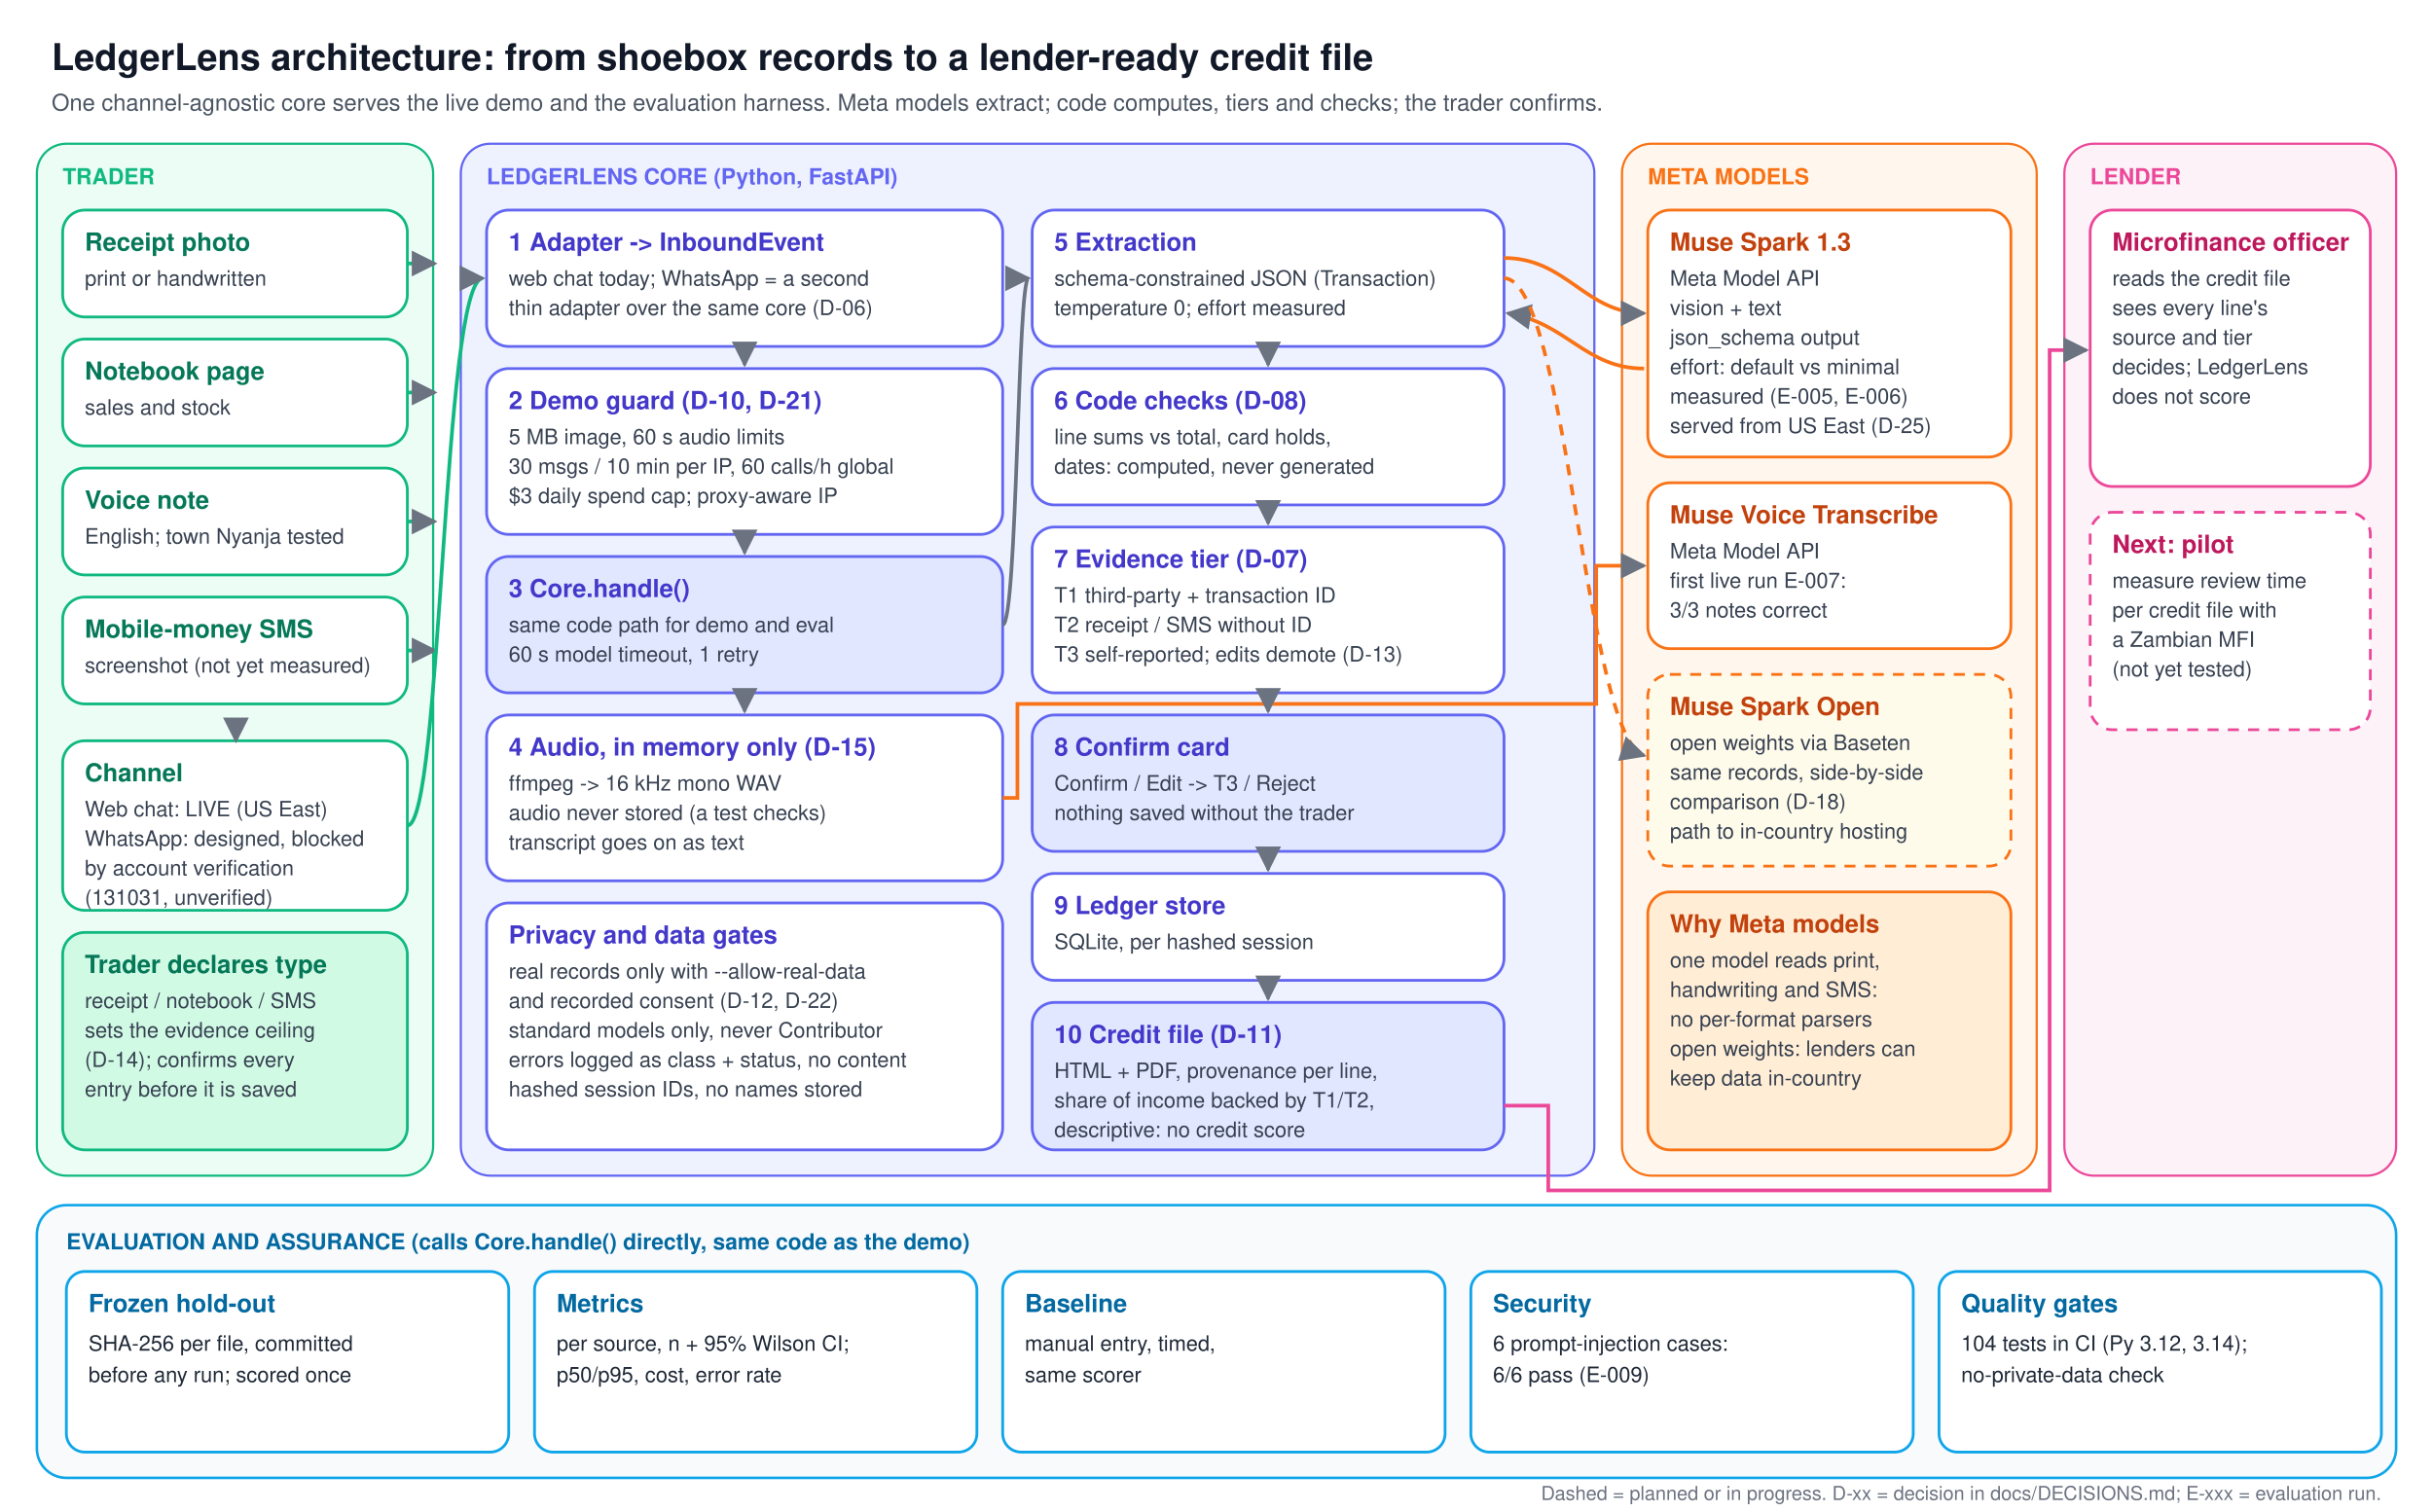
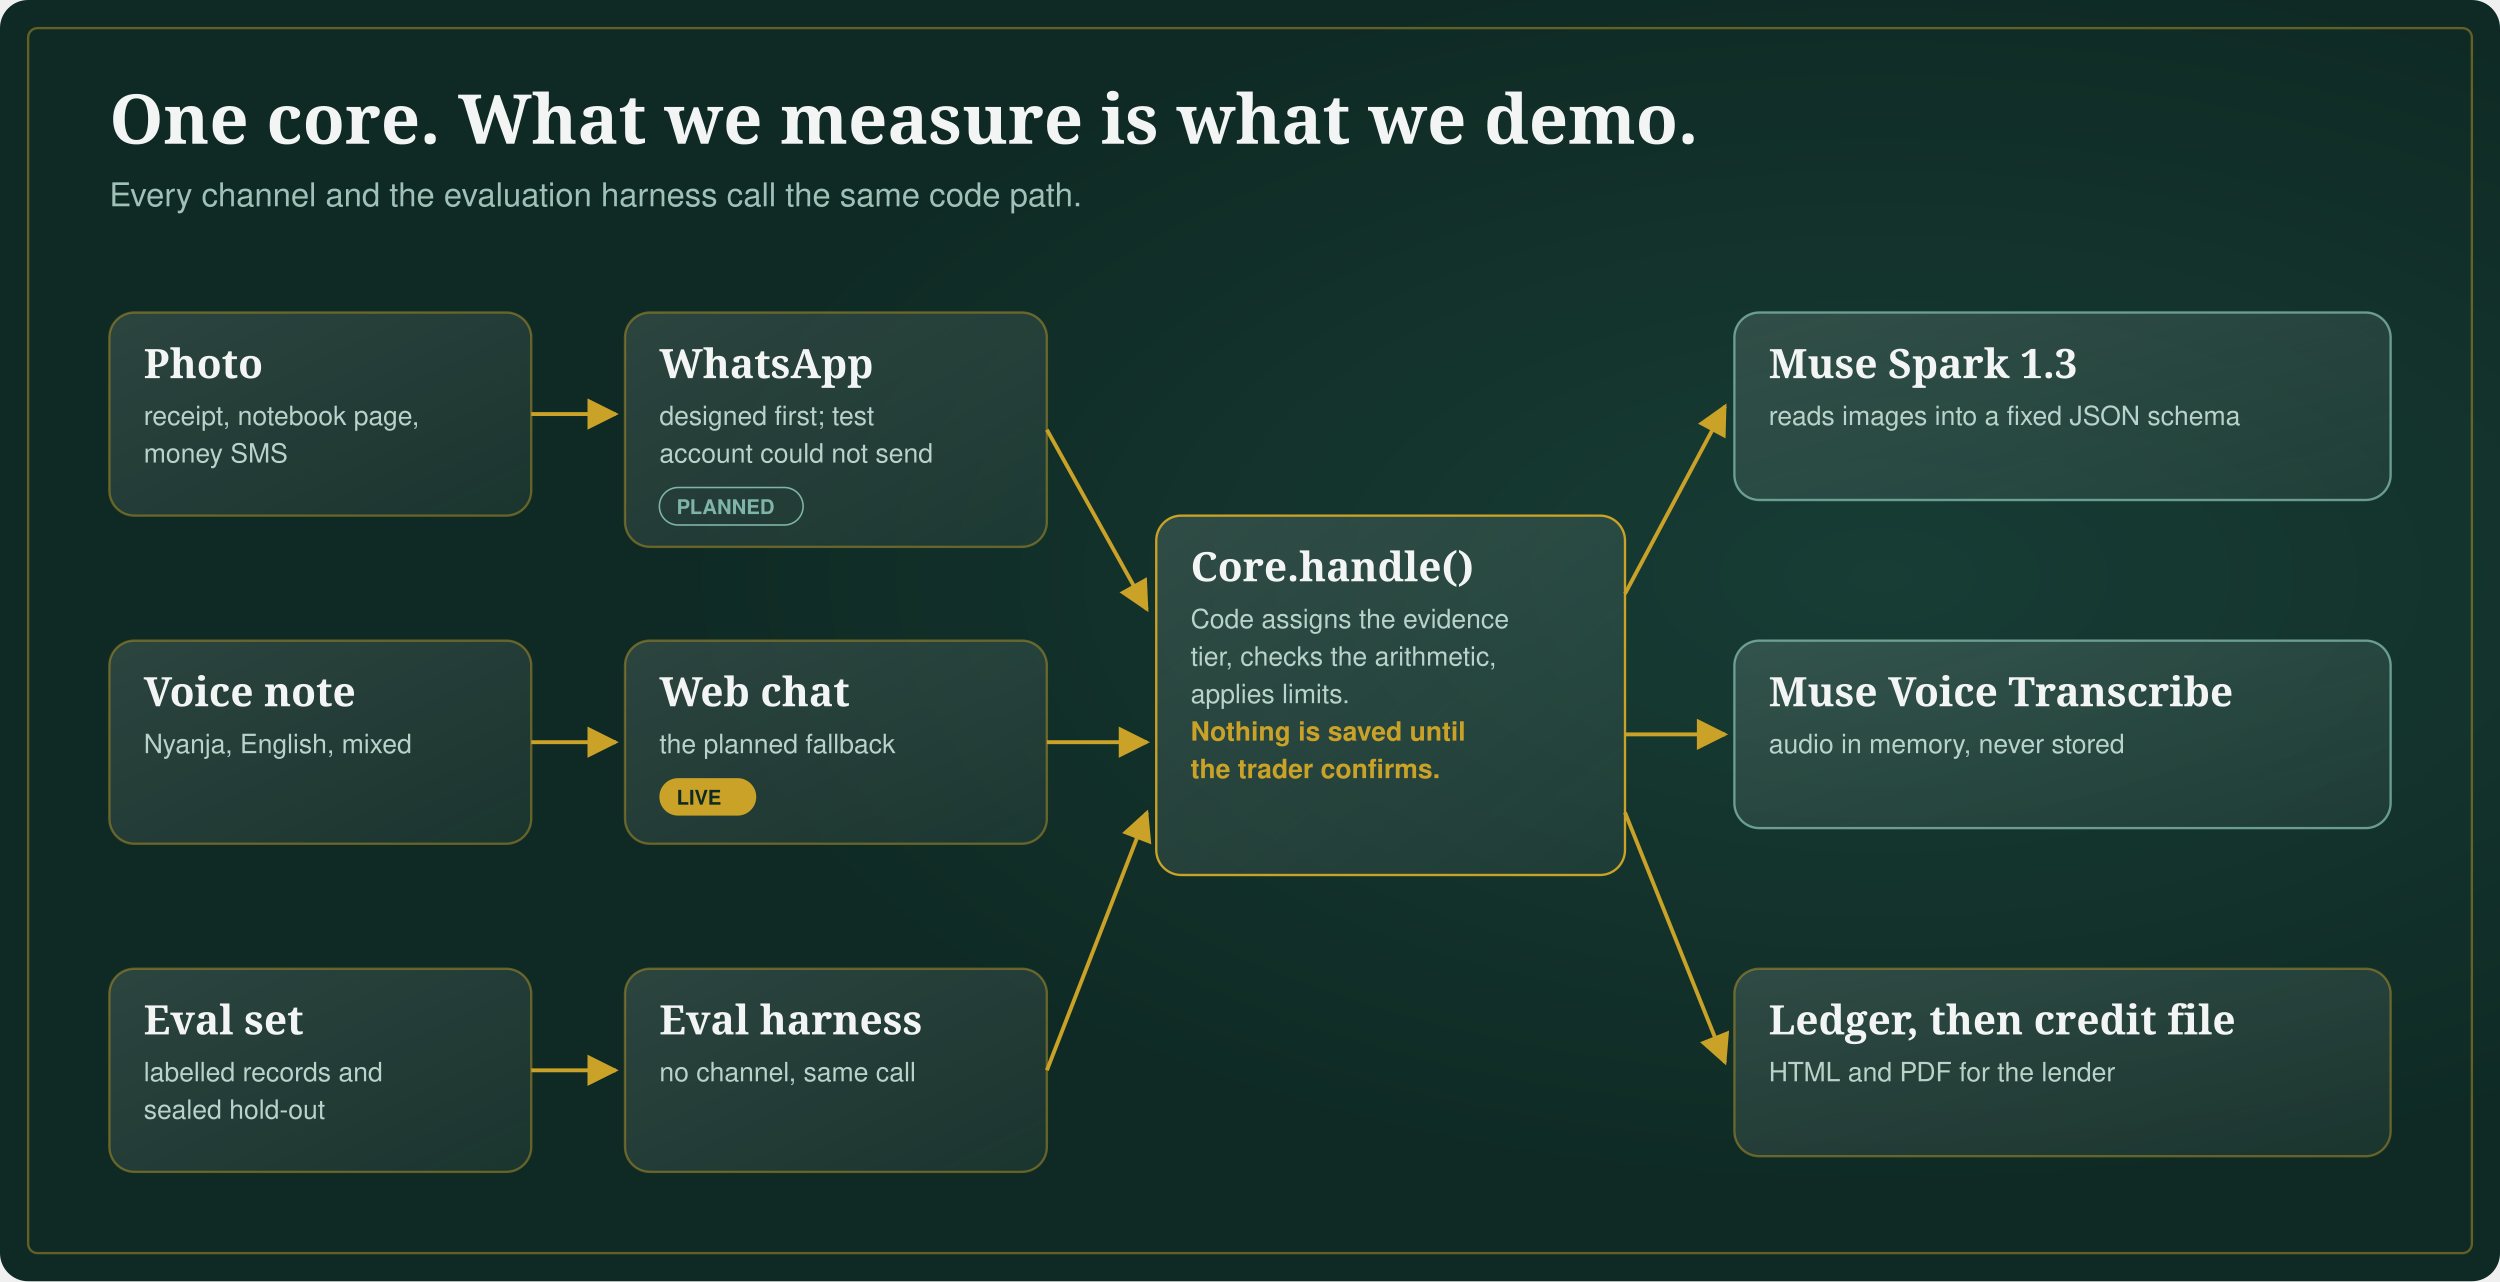
- <svg xmlns="http://www.w3.org/2000/svg" viewBox="0 0 1320 820" width="1320" height="820" font-family="Segoe UI, Helvetica, Arial, sans-serif">
+ <svg xmlns="http://www.w3.org/2000/svg" viewBox="0 0 1600 820" width="1600" height="820" role="img" aria-label="LedgerLens architecture">
  <defs>
-     <marker id="a" viewBox="0 0 10 10" refX="9" refY="5" markerWidth="7" markerHeight="7" orient="auto-start-reverse">
-       <path d="M0,0 L10,5 L0,10 z" fill="#6b7280" />
+     <radialGradient id="bg" cx="75%" cy="45%" r="80%">
+       <stop offset="0" stop-color="#173D35" />
+       <stop offset=".6" stop-color="#0F2A24" />
+     </radialGradient>
+     <linearGradient id="gl" x1="0" y1="0" x2="1" y2="1">
+       <stop offset="0" stop-color="#F2F5F3" stop-opacity=".13" />
+       <stop offset="1" stop-color="#F2F5F3" stop-opacity=".05" />
+     </linearGradient>
+     <marker id="ar" viewBox="0 0 10 10" refX="9" refY="5" markerWidth="8" markerHeight="8" orient="auto">
+       <path d="M0 0L10 5L0 10z" fill="#C9A227" />
    </marker>
  </defs>
-   <rect x="0" y="0" width="1320" height="820" rx="0" fill="#ffffff" stroke="#ffffff" stroke-width="1.5" />
-   <text x="28" y="38" font-size="20" font-weight="700" fill="#111827" text-anchor="start">LedgerLens architecture: from shoebox records to a lender-ready credit file</text>
-   <text x="28" y="60" font-size="12.5" font-weight="400" fill="#4b5563" text-anchor="start">One channel-agnostic core serves the live demo and the evaluation harness. Meta models extract; code computes, tiers and checks; the trader confirms.</text>
-   <rect x="20" y="78" width="215" height="560" rx="16" fill="#ecfdf5" stroke="#10b981" stroke-width="1.2" />
-   <text x="34" y="100" font-size="12" font-weight="800" fill="#10b981" text-anchor="start">TRADER</text>
-   <rect x="250" y="78" width="615" height="560" rx="16" fill="#eef2ff" stroke="#6366f1" stroke-width="1.2" />
-   <text x="264" y="100" font-size="12" font-weight="800" fill="#6366f1" text-anchor="start">LEDGERLENS CORE (Python, FastAPI)</text>
-   <rect x="880" y="78" width="225" height="560" rx="16" fill="#fff7ed" stroke="#f97316" stroke-width="1.2" />
-   <text x="894" y="100" font-size="12" font-weight="800" fill="#f97316" text-anchor="start">META MODELS</text>
-   <rect x="1120" y="78" width="180" height="560" rx="16" fill="#fdf2f8" stroke="#ec4899" stroke-width="1.2" />
-   <text x="1134" y="100" font-size="12" font-weight="800" fill="#ec4899" text-anchor="start">LENDER</text>
-   <rect x="34" y="114" width="187" height="58" rx="12" fill="#ffffff" stroke="#10b981" stroke-width="1.5" />
-   <text x="46" y="136" font-size="13.5" font-weight="700" fill="#047857" text-anchor="start">Receipt photo</text>
-   <text x="46" y="155" font-size="11.5" font-weight="400" fill="#374151" text-anchor="start">print or handwritten</text>
-   <rect x="34" y="184" width="187" height="58" rx="12" fill="#ffffff" stroke="#10b981" stroke-width="1.5" />
-   <text x="46" y="206" font-size="13.5" font-weight="700" fill="#047857" text-anchor="start">Notebook page</text>
-   <text x="46" y="225" font-size="11.5" font-weight="400" fill="#374151" text-anchor="start">sales and stock</text>
-   <rect x="34" y="254" width="187" height="58" rx="12" fill="#ffffff" stroke="#10b981" stroke-width="1.5" />
-   <text x="46" y="276" font-size="13.5" font-weight="700" fill="#047857" text-anchor="start">Voice note</text>
-   <text x="46" y="295" font-size="11.5" font-weight="400" fill="#374151" text-anchor="start">English; town Nyanja tested</text>
-   <rect x="34" y="324" width="187" height="58" rx="12" fill="#ffffff" stroke="#10b981" stroke-width="1.5" />
-   <text x="46" y="346" font-size="13.5" font-weight="700" fill="#047857" text-anchor="start">Mobile-money SMS</text>
-   <text x="46" y="365" font-size="11.5" font-weight="400" fill="#374151" text-anchor="start">screenshot (not yet measured)</text>
-   <rect x="34" y="402" width="187" height="92" rx="12" fill="#ffffff" stroke="#10b981" stroke-width="1.5" />
-   <text x="46" y="424" font-size="13.5" font-weight="700" fill="#047857" text-anchor="start">Channel</text>
-   <text x="46" y="443" font-size="11.5" font-weight="400" fill="#374151" text-anchor="start">Web chat: LIVE (US East)</text>
-   <text x="46" y="459" font-size="11.5" font-weight="400" fill="#374151" text-anchor="start">WhatsApp: designed, blocked</text>
-   <text x="46" y="475" font-size="11.5" font-weight="400" fill="#374151" text-anchor="start">by account verification</text>
-   <text x="46" y="491" font-size="11.5" font-weight="400" fill="#374151" text-anchor="start">(131031, unverified)</text>
-   <rect x="34" y="506" width="187" height="118" rx="12" fill="#d1fae5" stroke="#10b981" stroke-width="1.5" />
-   <text x="46" y="528" font-size="13.5" font-weight="700" fill="#047857" text-anchor="start">Trader declares type</text>
-   <text x="46" y="547" font-size="11.5" font-weight="400" fill="#374151" text-anchor="start">receipt / notebook / SMS</text>
-   <text x="46" y="563" font-size="11.5" font-weight="400" fill="#374151" text-anchor="start">sets the evidence ceiling</text>
-   <text x="46" y="579" font-size="11.5" font-weight="400" fill="#374151" text-anchor="start">(D-14); confirms every</text>
-   <text x="46" y="595" font-size="11.5" font-weight="400" fill="#374151" text-anchor="start">entry before it is saved</text>
-   <rect x="264" y="114" width="280" height="74" rx="12" fill="#ffffff" stroke="#6366f1" stroke-width="1.5" />
-   <text x="276" y="136" font-size="13.5" font-weight="700" fill="#4338ca" text-anchor="start">1  Adapter -&gt; InboundEvent</text>
-   <text x="276" y="155" font-size="11.5" font-weight="400" fill="#374151" text-anchor="start">web chat today; WhatsApp = a second</text>
-   <text x="276" y="171" font-size="11.5" font-weight="400" fill="#374151" text-anchor="start">thin adapter over the same core (D-06)</text>
-   <rect x="264" y="200" width="280" height="90" rx="12" fill="#ffffff" stroke="#6366f1" stroke-width="1.5" />
-   <text x="276" y="222" font-size="13.5" font-weight="700" fill="#4338ca" text-anchor="start">2  Demo guard (D-10, D-21)</text>
-   <text x="276" y="241" font-size="11.5" font-weight="400" fill="#374151" text-anchor="start">5 MB image, 60 s audio limits</text>
-   <text x="276" y="257" font-size="11.5" font-weight="400" fill="#374151" text-anchor="start">30 msgs / 10 min per IP, 60 calls/h global</text>
-   <text x="276" y="273" font-size="11.5" font-weight="400" fill="#374151" text-anchor="start">$3 daily spend cap; proxy-aware IP</text>
-   <rect x="264" y="302" width="280" height="74" rx="12" fill="#e0e7ff" stroke="#6366f1" stroke-width="1.5" />
-   <text x="276" y="324" font-size="13.5" font-weight="700" fill="#4338ca" text-anchor="start">3  Core.handle()</text>
-   <text x="276" y="343" font-size="11.5" font-weight="400" fill="#374151" text-anchor="start">same code path for demo and eval</text>
-   <text x="276" y="359" font-size="11.5" font-weight="400" fill="#374151" text-anchor="start">60 s model timeout, 1 retry</text>
-   <rect x="264" y="388" width="280" height="90" rx="12" fill="#ffffff" stroke="#6366f1" stroke-width="1.5" />
-   <text x="276" y="410" font-size="13.5" font-weight="700" fill="#4338ca" text-anchor="start">4  Audio, in memory only (D-15)</text>
-   <text x="276" y="429" font-size="11.5" font-weight="400" fill="#374151" text-anchor="start">ffmpeg -&gt; 16 kHz mono WAV</text>
-   <text x="276" y="445" font-size="11.5" font-weight="400" fill="#374151" text-anchor="start">audio never stored (a test checks)</text>
-   <text x="276" y="461" font-size="11.5" font-weight="400" fill="#374151" text-anchor="start">transcript goes on as text</text>
-   <rect x="264" y="490" width="280" height="134" rx="12" fill="#ffffff" stroke="#6366f1" stroke-width="1.5" />
-   <text x="276" y="512" font-size="13.5" font-weight="700" fill="#4338ca" text-anchor="start">Privacy and data gates</text>
-   <text x="276" y="531" font-size="11.5" font-weight="400" fill="#374151" text-anchor="start">real records only with --allow-real-data</text>
-   <text x="276" y="547" font-size="11.5" font-weight="400" fill="#374151" text-anchor="start">and recorded consent (D-12, D-22)</text>
-   <text x="276" y="563" font-size="11.5" font-weight="400" fill="#374151" text-anchor="start">standard models only, never Contributor</text>
-   <text x="276" y="579" font-size="11.5" font-weight="400" fill="#374151" text-anchor="start">errors logged as class + status, no content</text>
-   <text x="276" y="595" font-size="11.5" font-weight="400" fill="#374151" text-anchor="start">hashed session IDs, no names stored</text>
-   <rect x="560" y="114" width="256" height="74" rx="12" fill="#ffffff" stroke="#6366f1" stroke-width="1.5" />
-   <text x="572" y="136" font-size="13.5" font-weight="700" fill="#4338ca" text-anchor="start">5  Extraction</text>
-   <text x="572" y="155" font-size="11.5" font-weight="400" fill="#374151" text-anchor="start">schema-constrained JSON (Transaction)</text>
-   <text x="572" y="171" font-size="11.5" font-weight="400" fill="#374151" text-anchor="start">temperature 0; effort measured</text>
-   <rect x="560" y="200" width="256" height="74" rx="12" fill="#ffffff" stroke="#6366f1" stroke-width="1.5" />
-   <text x="572" y="222" font-size="13.5" font-weight="700" fill="#4338ca" text-anchor="start">6  Code checks (D-08)</text>
-   <text x="572" y="241" font-size="11.5" font-weight="400" fill="#374151" text-anchor="start">line sums vs total, card holds,</text>
-   <text x="572" y="257" font-size="11.5" font-weight="400" fill="#374151" text-anchor="start">dates: computed, never generated</text>
-   <rect x="560" y="286" width="256" height="90" rx="12" fill="#ffffff" stroke="#6366f1" stroke-width="1.5" />
-   <text x="572" y="308" font-size="13.5" font-weight="700" fill="#4338ca" text-anchor="start">7  Evidence tier (D-07)</text>
-   <text x="572" y="327" font-size="11.5" font-weight="400" fill="#374151" text-anchor="start">T1 third-party + transaction ID</text>
-   <text x="572" y="343" font-size="11.5" font-weight="400" fill="#374151" text-anchor="start">T2 receipt / SMS without ID</text>
-   <text x="572" y="359" font-size="11.5" font-weight="400" fill="#374151" text-anchor="start">T3 self-reported; edits demote (D-13)</text>
-   <rect x="560" y="388" width="256" height="74" rx="12" fill="#e0e7ff" stroke="#6366f1" stroke-width="1.5" />
-   <text x="572" y="410" font-size="13.5" font-weight="700" fill="#4338ca" text-anchor="start">8  Confirm card</text>
-   <text x="572" y="429" font-size="11.5" font-weight="400" fill="#374151" text-anchor="start">Confirm  /  Edit -&gt; T3  /  Reject</text>
-   <text x="572" y="445" font-size="11.5" font-weight="400" fill="#374151" text-anchor="start">nothing saved without the trader</text>
-   <rect x="560" y="474" width="256" height="58" rx="12" fill="#ffffff" stroke="#6366f1" stroke-width="1.5" />
-   <text x="572" y="496" font-size="13.5" font-weight="700" fill="#4338ca" text-anchor="start">9  Ledger store</text>
-   <text x="572" y="515" font-size="11.5" font-weight="400" fill="#374151" text-anchor="start">SQLite, per hashed session</text>
-   <rect x="560" y="544" width="256" height="80" rx="12" fill="#e0e7ff" stroke="#6366f1" stroke-width="1.5" />
-   <text x="572" y="566" font-size="13.5" font-weight="700" fill="#4338ca" text-anchor="start">10  Credit file (D-11)</text>
-   <text x="572" y="585" font-size="11.5" font-weight="400" fill="#374151" text-anchor="start">HTML + PDF, provenance per line,</text>
-   <text x="572" y="601" font-size="11.5" font-weight="400" fill="#374151" text-anchor="start">share of income backed by T1/T2,</text>
-   <text x="572" y="617" font-size="11.5" font-weight="400" fill="#374151" text-anchor="start">descriptive: no credit score</text>
-   <rect x="894" y="114" width="197" height="134" rx="12" fill="#ffffff" stroke="#f97316" stroke-width="1.5" />
-   <text x="906" y="136" font-size="13.5" font-weight="700" fill="#c2410c" text-anchor="start">Muse Spark 1.3</text>
-   <text x="906" y="155" font-size="11.5" font-weight="400" fill="#374151" text-anchor="start">Meta Model API</text>
-   <text x="906" y="171" font-size="11.5" font-weight="400" fill="#374151" text-anchor="start">vision + text</text>
-   <text x="906" y="187" font-size="11.5" font-weight="400" fill="#374151" text-anchor="start">json_schema output</text>
-   <text x="906" y="203" font-size="11.5" font-weight="400" fill="#374151" text-anchor="start">effort: default vs minimal</text>
-   <text x="906" y="219" font-size="11.5" font-weight="400" fill="#374151" text-anchor="start">measured (E-005, E-006)</text>
-   <text x="906" y="235" font-size="11.5" font-weight="400" fill="#374151" text-anchor="start">served from US East (D-25)</text>
-   <rect x="894" y="262" width="197" height="90" rx="12" fill="#ffffff" stroke="#f97316" stroke-width="1.5" />
-   <text x="906" y="284" font-size="13.5" font-weight="700" fill="#c2410c" text-anchor="start">Muse Voice Transcribe</text>
-   <text x="906" y="303" font-size="11.5" font-weight="400" fill="#374151" text-anchor="start">Meta Model API</text>
-   <text x="906" y="319" font-size="11.5" font-weight="400" fill="#374151" text-anchor="start">first live run E-007:</text>
-   <text x="906" y="335" font-size="11.5" font-weight="400" fill="#374151" text-anchor="start">3/3 notes correct</text>
-   <rect x="894" y="366" width="197" height="104" rx="12" fill="#fffbeb" stroke="#f97316" stroke-width="1.5" stroke-dasharray="6 5" />
-   <text x="906" y="388" font-size="13.5" font-weight="700" fill="#c2410c" text-anchor="start">Muse Spark Open</text>
-   <text x="906" y="407" font-size="11.5" font-weight="400" fill="#374151" text-anchor="start">open weights via Baseten</text>
-   <text x="906" y="423" font-size="11.5" font-weight="400" fill="#374151" text-anchor="start">same records, side-by-side</text>
-   <text x="906" y="439" font-size="11.5" font-weight="400" fill="#374151" text-anchor="start">comparison (D-18)</text>
-   <text x="906" y="455" font-size="11.5" font-weight="400" fill="#374151" text-anchor="start">path to in-country hosting</text>
-   <rect x="894" y="484" width="197" height="140" rx="12" fill="#ffedd5" stroke="#f97316" stroke-width="1.5" />
-   <text x="906" y="506" font-size="13.5" font-weight="700" fill="#c2410c" text-anchor="start">Why Meta models</text>
-   <text x="906" y="525" font-size="11.5" font-weight="400" fill="#374151" text-anchor="start">one model reads print,</text>
-   <text x="906" y="541" font-size="11.5" font-weight="400" fill="#374151" text-anchor="start">handwriting and SMS:</text>
-   <text x="906" y="557" font-size="11.5" font-weight="400" fill="#374151" text-anchor="start">no per-format parsers</text>
-   <text x="906" y="573" font-size="11.5" font-weight="400" fill="#374151" text-anchor="start">open weights: lenders can</text>
-   <text x="906" y="589" font-size="11.5" font-weight="400" fill="#374151" text-anchor="start">keep data in-country</text>
-   <rect x="1134" y="114" width="152" height="150" rx="12" fill="#ffffff" stroke="#ec4899" stroke-width="1.5" />
-   <text x="1146" y="136" font-size="13.5" font-weight="700" fill="#be185d" text-anchor="start">Microfinance officer</text>
-   <text x="1146" y="155" font-size="11.5" font-weight="400" fill="#374151" text-anchor="start">reads the credit file</text>
-   <text x="1146" y="171" font-size="11.5" font-weight="400" fill="#374151" text-anchor="start">sees every line's</text>
-   <text x="1146" y="187" font-size="11.5" font-weight="400" fill="#374151" text-anchor="start">source and tier</text>
-   <text x="1146" y="203" font-size="11.5" font-weight="400" fill="#374151" text-anchor="start">decides; LedgerLens</text>
-   <text x="1146" y="219" font-size="11.5" font-weight="400" fill="#374151" text-anchor="start">does not score</text>
-   <rect x="1134" y="278" width="152" height="118" rx="12" fill="#ffffff" stroke="#ec4899" stroke-width="1.5" stroke-dasharray="6 5" />
-   <text x="1146" y="300" font-size="13.5" font-weight="700" fill="#be185d" text-anchor="start">Next: pilot</text>
-   <text x="1146" y="319" font-size="11.5" font-weight="400" fill="#374151" text-anchor="start">measure review time</text>
-   <text x="1146" y="335" font-size="11.5" font-weight="400" fill="#374151" text-anchor="start">per credit file with</text>
-   <text x="1146" y="351" font-size="11.5" font-weight="400" fill="#374151" text-anchor="start">a Zambian MFI</text>
-   <text x="1146" y="367" font-size="11.5" font-weight="400" fill="#374151" text-anchor="start">(not yet tested)</text>
-   <line x1="221" y1="143" x2="236" y2="143" stroke="#10b981" stroke-width="2" marker-end="url(#a)" />
-   <line x1="221" y1="213" x2="236" y2="213" stroke="#10b981" stroke-width="2" marker-end="url(#a)" />
-   <line x1="221" y1="283" x2="236" y2="283" stroke="#10b981" stroke-width="2" marker-end="url(#a)" />
-   <line x1="221" y1="353" x2="236" y2="353" stroke="#10b981" stroke-width="2" marker-end="url(#a)" />
-   <line x1="128" y1="394" x2="128" y2="402" stroke="#10b981" stroke-width="2" marker-end="url(#a)" />
-   <path d="M221,448 C240,448 240,151 262,151" fill="none" stroke="#10b981" stroke-width="2" marker-end="url(#a)" />
-   <line x1="404" y1="188" x2="404" y2="198" stroke="#6b7280" stroke-width="2" marker-end="url(#a)" />
-   <line x1="404" y1="290" x2="404" y2="300" stroke="#6b7280" stroke-width="2" marker-end="url(#a)" />
-   <path d="M544,339 C552,339 552,151 558,151" fill="none" stroke="#6b7280" stroke-width="2" marker-end="url(#a)" />
-   <line x1="404" y1="376" x2="404" y2="386" stroke="#6b7280" stroke-width="2" marker-end="url(#a)" />
-   <path d="M544,433 L552,433 L552,382 L866,382 L866,307 L892,307" fill="none" stroke="#f97316" stroke-width="2" marker-end="url(#a)" />
-   <path d="M816,140 C850,140 860,170 892,170" fill="none" stroke="#f97316" stroke-width="2" marker-end="url(#a)" />
-   <path d="M892,200 C860,200 850,175 818,170" fill="none" stroke="#f97316" stroke-width="2" marker-end="url(#a)" />
-   <path d="M816,151 C850,151 860,400 892,410" fill="none" stroke="#f97316" stroke-width="2" stroke-dasharray="6 5" marker-end="url(#a)" />
-   <line x1="688" y1="188" x2="688" y2="198" stroke="#6b7280" stroke-width="2" marker-end="url(#a)" />
-   <line x1="688" y1="274" x2="688" y2="284" stroke="#6b7280" stroke-width="2" marker-end="url(#a)" />
-   <line x1="688" y1="376" x2="688" y2="386" stroke="#6b7280" stroke-width="2" marker-end="url(#a)" />
-   <line x1="688" y1="462" x2="688" y2="472" stroke="#6b7280" stroke-width="2" marker-end="url(#a)" />
-   <line x1="688" y1="532" x2="688" y2="542" stroke="#6b7280" stroke-width="2" marker-end="url(#a)" />
-   <path d="M816,600 L840,600 L840,646 L1112,646 L1112,190 L1132,190" fill="none" stroke="#ec4899" stroke-width="2" marker-end="url(#a)" />
-   <rect x="20" y="654" width="1280" height="148" rx="16" fill="#f8fafc" stroke="#0ea5e9" stroke-width="1.4" />
-   <text x="36" y="678" font-size="12" font-weight="800" fill="#0369a1" text-anchor="start">EVALUATION AND ASSURANCE (calls Core.handle() directly, same code as the demo)</text>
-   <rect x="36" y="690" width="240" height="98" rx="10" fill="#ffffff" stroke="#0ea5e9" stroke-width="1.5" />
-   <text x="48" y="712" font-size="13.5" font-weight="700" fill="#0369a1" text-anchor="start">Frozen hold-out</text>
-   <text x="48" y="733" font-size="11.5" font-weight="400" fill="#1f2937" text-anchor="start">SHA-256 per file, committed</text>
-   <text x="48" y="750" font-size="11.5" font-weight="400" fill="#1f2937" text-anchor="start">before any run; scored once</text>
-   <rect x="290" y="690" width="240" height="98" rx="10" fill="#ffffff" stroke="#0ea5e9" stroke-width="1.5" />
-   <text x="302" y="712" font-size="13.5" font-weight="700" fill="#0369a1" text-anchor="start">Metrics</text>
-   <text x="302" y="733" font-size="11.5" font-weight="400" fill="#1f2937" text-anchor="start">per source, n + 95% Wilson CI;</text>
-   <text x="302" y="750" font-size="11.5" font-weight="400" fill="#1f2937" text-anchor="start">p50/p95, cost, error rate</text>
-   <rect x="544" y="690" width="240" height="98" rx="10" fill="#ffffff" stroke="#0ea5e9" stroke-width="1.5" />
-   <text x="556" y="712" font-size="13.5" font-weight="700" fill="#0369a1" text-anchor="start">Baseline</text>
-   <text x="556" y="733" font-size="11.5" font-weight="400" fill="#1f2937" text-anchor="start">manual entry, timed,</text>
-   <text x="556" y="750" font-size="11.5" font-weight="400" fill="#1f2937" text-anchor="start">same scorer</text>
-   <rect x="798" y="690" width="240" height="98" rx="10" fill="#ffffff" stroke="#0ea5e9" stroke-width="1.5" />
-   <text x="810" y="712" font-size="13.5" font-weight="700" fill="#0369a1" text-anchor="start">Security</text>
-   <text x="810" y="733" font-size="11.5" font-weight="400" fill="#1f2937" text-anchor="start">6 prompt-injection cases:</text>
-   <text x="810" y="750" font-size="11.5" font-weight="400" fill="#1f2937" text-anchor="start">6/6 pass (E-009)</text>
-   <rect x="1052" y="690" width="240" height="98" rx="10" fill="#ffffff" stroke="#0ea5e9" stroke-width="1.5" />
-   <text x="1064" y="712" font-size="13.5" font-weight="700" fill="#0369a1" text-anchor="start">Quality gates</text>
-   <text x="1064" y="733" font-size="11.5" font-weight="400" fill="#1f2937" text-anchor="start">104 tests in CI (Py 3.12, 3.14);</text>
-   <text x="1064" y="750" font-size="11.5" font-weight="400" fill="#1f2937" text-anchor="start">no-private-data check</text>
-   <text x="1292" y="814" font-size="10.5" font-weight="400" fill="#6b7280" text-anchor="end">Dashed = planned or in progress. D-xx = decision in docs/DECISIONS.md; E-xxx = evaluation run.</text>
+   <rect width="1600" height="820" rx="18" fill="url(#bg)" />
+   <rect x="18" y="18" width="1564" height="784" rx="6" fill="none" stroke="#C9A227" stroke-opacity=".45" stroke-width="1.5" />
+   <text x="70" y="92" font-family="'Bodoni Moda','Didot','Bodoni 72',Georgia,serif" font-size="44" font-weight="700" fill="#F2F5F3">One core. What we measure is what we demo.</text>
+   <text x="70" y="132" font-family="'Schibsted Grotesk','Segoe UI',Helvetica,Arial,sans-serif" font-size="21" fill="#9FC1B7">Every channel and the evaluation harness call the same code path.</text>
+   <rect x="70" y="200" width="270" height="130" rx="16" fill="url(#gl)" stroke="#C9A227" stroke-opacity=".45" stroke-width="1.5" />
+   <text x="92" y="242" font-family="'Bodoni Moda','Didot','Bodoni 72',Georgia,serif" font-size="26" font-weight="700" fill="#F2F5F3">Photo</text>
+   <text x="92" y="272" font-family="'Schibsted Grotesk','Segoe UI',Helvetica,Arial,sans-serif" font-size="17" fill="#B9D2CA">receipt, notebook page,</text>
+   <text x="92" y="296" font-family="'Schibsted Grotesk','Segoe UI',Helvetica,Arial,sans-serif" font-size="17" fill="#B9D2CA">money SMS</text>
+   <rect x="70" y="410" width="270" height="130" rx="16" fill="url(#gl)" stroke="#C9A227" stroke-opacity=".45" stroke-width="1.5" />
+   <text x="92" y="452" font-family="'Bodoni Moda','Didot','Bodoni 72',Georgia,serif" font-size="26" font-weight="700" fill="#F2F5F3">Voice note</text>
+   <text x="92" y="482" font-family="'Schibsted Grotesk','Segoe UI',Helvetica,Arial,sans-serif" font-size="17" fill="#B9D2CA">Nyanja, English, mixed</text>
+   <rect x="70" y="620" width="270" height="130" rx="16" fill="url(#gl)" stroke="#C9A227" stroke-opacity=".45" stroke-width="1.5" />
+   <text x="92" y="662" font-family="'Bodoni Moda','Didot','Bodoni 72',Georgia,serif" font-size="26" font-weight="700" fill="#F2F5F3">Eval set</text>
+   <text x="92" y="692" font-family="'Schibsted Grotesk','Segoe UI',Helvetica,Arial,sans-serif" font-size="17" fill="#B9D2CA">labelled records and</text>
+   <text x="92" y="716" font-family="'Schibsted Grotesk','Segoe UI',Helvetica,Arial,sans-serif" font-size="17" fill="#B9D2CA">sealed hold-out</text>
+   <rect x="400" y="200" width="270" height="150" rx="16" fill="url(#gl)" stroke="#C9A227" stroke-opacity=".45" stroke-width="1.5" />
+   <text x="422" y="242" font-family="'Bodoni Moda','Didot','Bodoni 72',Georgia,serif" font-size="26" font-weight="700" fill="#F2F5F3">WhatsApp</text>
+   <text x="422" y="272" font-family="'Schibsted Grotesk','Segoe UI',Helvetica,Arial,sans-serif" font-size="17" fill="#B9D2CA">designed first; test</text>
+   <text x="422" y="296" font-family="'Schibsted Grotesk','Segoe UI',Helvetica,Arial,sans-serif" font-size="17" fill="#B9D2CA">account could not send</text>
+   <rect x="422" y="312" width="92" height="24" rx="12" fill="none" stroke="#7FB5A8" />
+   <text x="433" y="329" font-family="'Schibsted Grotesk','Segoe UI',Helvetica,Arial,sans-serif" font-size="13" font-weight="700" fill="#7FB5A8">PLANNED</text>
+   <rect x="400" y="410" width="270" height="130" rx="16" fill="url(#gl)" stroke="#C9A227" stroke-opacity=".45" stroke-width="1.5" />
+   <text x="422" y="452" font-family="'Bodoni Moda','Didot','Bodoni 72',Georgia,serif" font-size="26" font-weight="700" fill="#F2F5F3">Web chat</text>
+   <text x="422" y="482" font-family="'Schibsted Grotesk','Segoe UI',Helvetica,Arial,sans-serif" font-size="17" fill="#B9D2CA">the planned fallback</text>
+   <rect x="422" y="498" width="62" height="24" rx="12" fill="#C9A227" />
+   <text x="433" y="515" font-family="'Schibsted Grotesk','Segoe UI',Helvetica,Arial,sans-serif" font-size="13" font-weight="700" fill="#0F2A24">LIVE</text>
+   <rect x="400" y="620" width="270" height="130" rx="16" fill="url(#gl)" stroke="#C9A227" stroke-opacity=".45" stroke-width="1.5" />
+   <text x="422" y="662" font-family="'Bodoni Moda','Didot','Bodoni 72',Georgia,serif" font-size="26" font-weight="700" fill="#F2F5F3">Eval harness</text>
+   <text x="422" y="692" font-family="'Schibsted Grotesk','Segoe UI',Helvetica,Arial,sans-serif" font-size="17" fill="#B9D2CA">no channel, same call</text>
+   <rect x="740" y="330" width="300" height="230" rx="16" fill="url(#gl)" stroke="#C9A227" stroke-opacity="1" stroke-width="1.5" />
+   <text x="762" y="372" font-family="'Bodoni Moda','Didot','Bodoni 72',Georgia,serif" font-size="26" font-weight="700" fill="#F2F5F3">Core.handle()</text>
+   <text x="762" y="402" font-family="'Schibsted Grotesk','Segoe UI',Helvetica,Arial,sans-serif" font-size="17" fill="#B9D2CA">Code assigns the evidence</text>
+   <text x="762" y="426" font-family="'Schibsted Grotesk','Segoe UI',Helvetica,Arial,sans-serif" font-size="17" fill="#B9D2CA">tier, checks the arithmetic,</text>
+   <text x="762" y="450" font-family="'Schibsted Grotesk','Segoe UI',Helvetica,Arial,sans-serif" font-size="17" fill="#B9D2CA">applies limits.</text>
+   <text x="762" y="474" font-family="'Schibsted Grotesk','Segoe UI',Helvetica,Arial,sans-serif" font-size="17" font-weight="700" fill="#C9A227">Nothing is saved until</text>
+   <text x="762" y="498" font-family="'Schibsted Grotesk','Segoe UI',Helvetica,Arial,sans-serif" font-size="17" font-weight="700" fill="#C9A227">the trader confirms.</text>
+   <rect x="1110" y="200" width="420" height="120" rx="16" fill="url(#gl)" stroke="#7FB5A8" stroke-opacity=".8" stroke-width="1.5" />
+   <text x="1132" y="242" font-family="'Bodoni Moda','Didot','Bodoni 72',Georgia,serif" font-size="26" font-weight="700" fill="#F2F5F3">Muse Spark 1.3</text>
+   <text x="1132" y="272" font-family="'Schibsted Grotesk','Segoe UI',Helvetica,Arial,sans-serif" font-size="17" fill="#B9D2CA">reads images into a fixed JSON schema</text>
+   <rect x="1110" y="410" width="420" height="120" rx="16" fill="url(#gl)" stroke="#7FB5A8" stroke-opacity=".8" stroke-width="1.5" />
+   <text x="1132" y="452" font-family="'Bodoni Moda','Didot','Bodoni 72',Georgia,serif" font-size="26" font-weight="700" fill="#F2F5F3">Muse Voice Transcribe</text>
+   <text x="1132" y="482" font-family="'Schibsted Grotesk','Segoe UI',Helvetica,Arial,sans-serif" font-size="17" fill="#B9D2CA">audio in memory, never stored</text>
+   <rect x="1110" y="620" width="420" height="120" rx="16" fill="url(#gl)" stroke="#C9A227" stroke-opacity=".45" stroke-width="1.5" />
+   <text x="1132" y="662" font-family="'Bodoni Moda','Didot','Bodoni 72',Georgia,serif" font-size="26" font-weight="700" fill="#F2F5F3">Ledger, then credit file</text>
+   <text x="1132" y="692" font-family="'Schibsted Grotesk','Segoe UI',Helvetica,Arial,sans-serif" font-size="17" fill="#B9D2CA">HTML and PDF for the lender</text>
+   <path d="M340 265H394" stroke="#C9A227" stroke-width="2.5" fill="none" marker-end="url(#ar)" />
+   <path d="M340 475H394" stroke="#C9A227" stroke-width="2.5" fill="none" marker-end="url(#ar)" />
+   <path d="M340 685H394" stroke="#C9A227" stroke-width="2.5" fill="none" marker-end="url(#ar)" />
+   <path d="M670 275L734 390" stroke="#C9A227" stroke-width="2.5" fill="none" marker-end="url(#ar)" />
+   <path d="M670 475H734" stroke="#C9A227" stroke-width="2.5" fill="none" marker-end="url(#ar)" />
+   <path d="M670 685L734 520" stroke="#C9A227" stroke-width="2.5" fill="none" marker-end="url(#ar)" />
+   <path d="M1040 380L1104 260" stroke="#C9A227" stroke-width="2.5" fill="none" marker-end="url(#ar)" />
+   <path d="M1040 445H1104" stroke="#C9A227" stroke-width="2.5" fill="none" marker-end="url(#ar)" transform="translate(0,25)" />
+   <path d="M1040 520L1104 680" stroke="#C9A227" stroke-width="2.5" fill="none" marker-end="url(#ar)" />
</svg>
